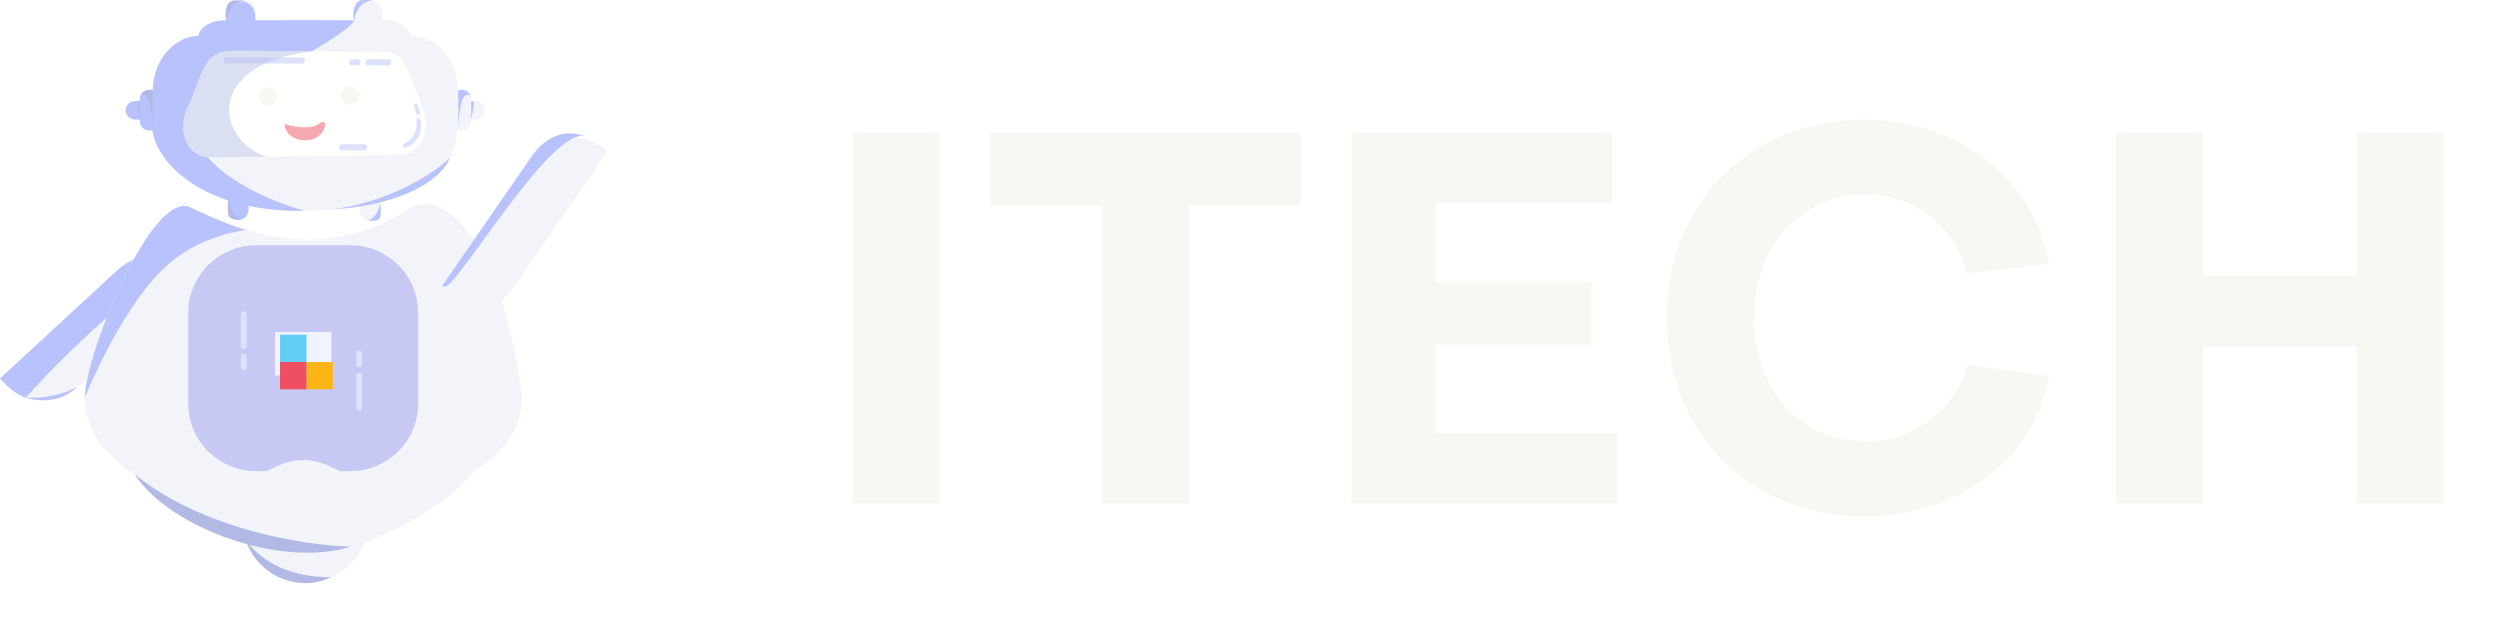
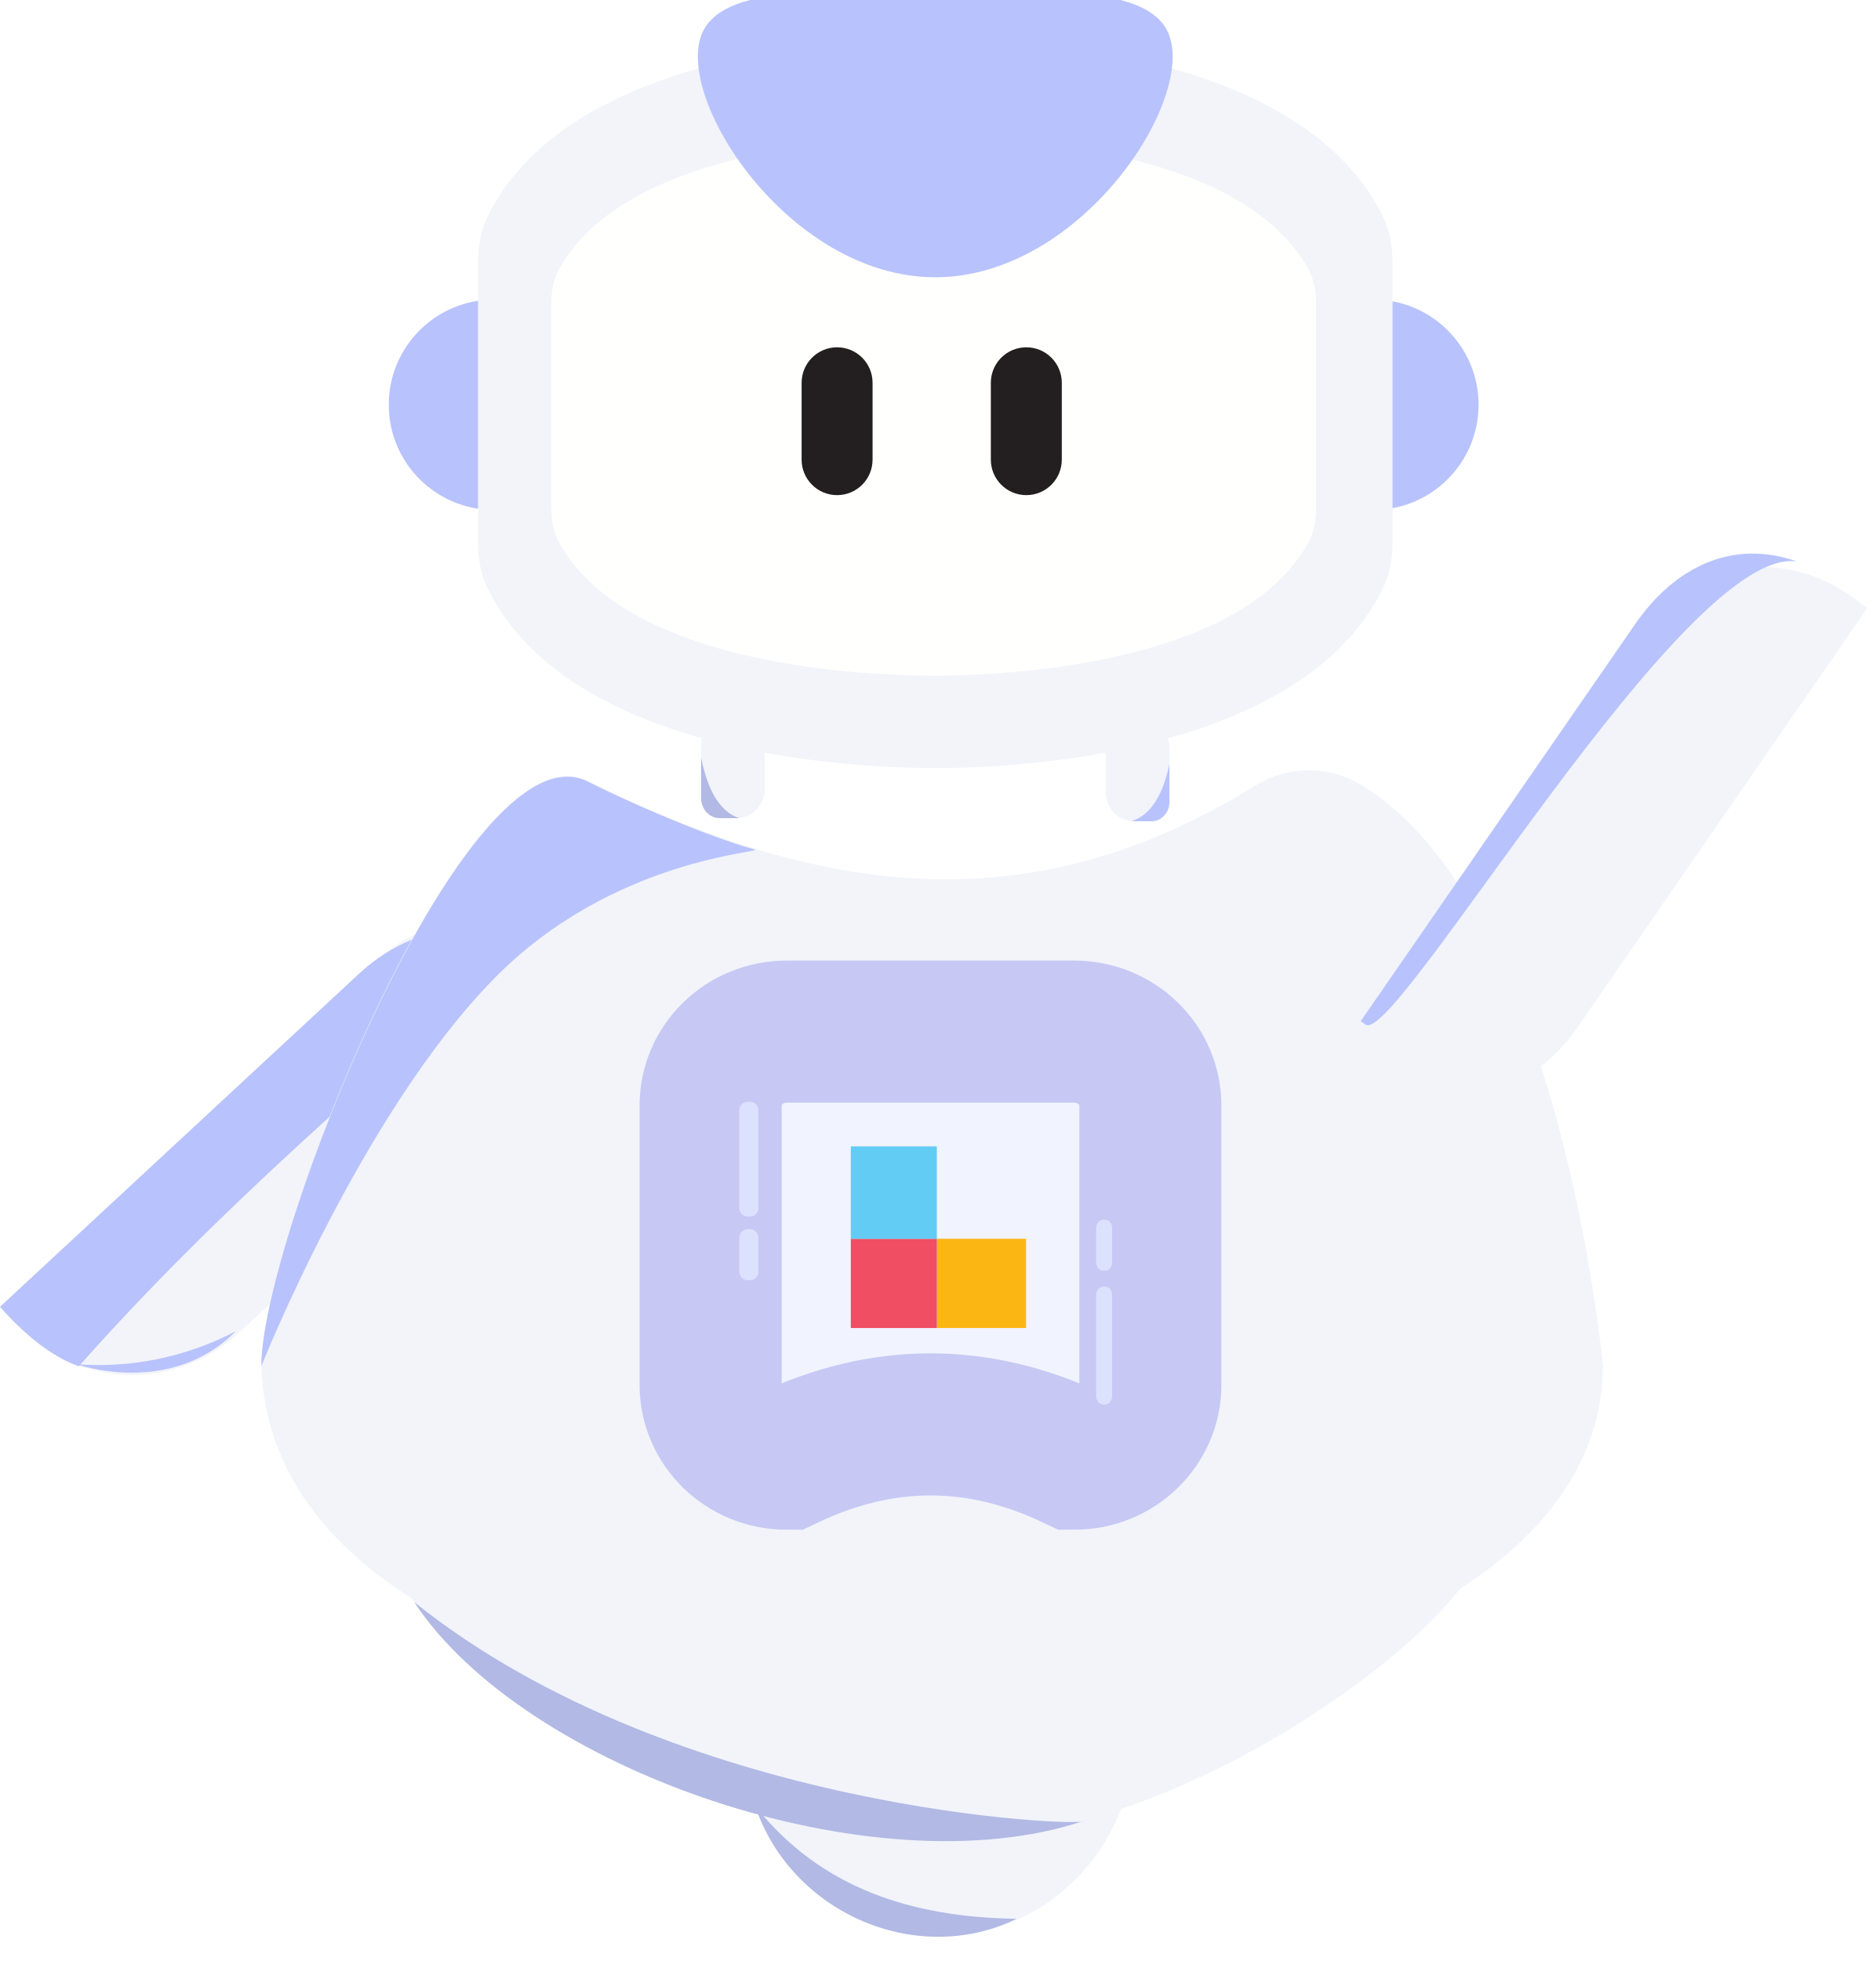
- <svg xmlns="http://www.w3.org/2000/svg" width="144" height="37" viewBox="0 0 144 37" fill="none">
-   <path d="M17.585 12.128C11.281 12.272 8.339 8.826 8.806 6.669V5.24C8.806 3.477 10.029 2.048 11.538 2.048H23.632C25.141 2.048 26.365 3.477 26.365 5.24V6.669C26.364 8.432 26.364 11.927 17.585 12.128Z" fill="#F2F4FA" />
-   <path d="M23.384 2.677H11.675C11.084 2.267 11.492 1.151 13.033 1.162C13.988 1.162 15.546 1.162 17.215 1.147H17.466H17.594H17.842C19.514 1.157 21.071 1.168 22.027 1.162C23.567 1.151 23.978 2.267 23.384 2.677Z" fill="#F2F4FA" />
-   <path d="M14.13 0.025H13.629C13.307 0.025 13.045 0.293 13.045 0.623V1.906C13.045 2.237 13.307 2.504 13.629 2.504H14.13C14.452 2.504 14.713 2.237 14.713 1.906V0.623C14.713 0.293 14.452 0.025 14.13 0.025Z" fill="#F2F4FA" />
-   <path d="M21.304 0.013H21.123C20.712 0.013 20.379 0.354 20.379 0.775V1.729C20.379 2.15 20.712 2.491 21.123 2.491H21.304C21.714 2.491 22.047 2.15 22.047 1.729V0.775C22.047 0.354 21.714 0.013 21.304 0.013Z" fill="#F2F4FA" />
-   <path d="M13.797 10.719H13.667C13.373 10.719 13.134 10.964 13.134 11.265V12.089C13.134 12.391 13.373 12.636 13.667 12.636H13.797C14.092 12.636 14.33 12.391 14.33 12.089V11.265C14.33 10.964 14.092 10.719 13.797 10.719Z" fill="#F2F4FA" />
-   <path d="M21.394 10.8H21.264C20.97 10.8 20.731 11.045 20.731 11.347V12.171C20.731 12.472 20.97 12.717 21.264 12.717H21.394C21.688 12.717 21.927 12.472 21.927 12.171V11.347C21.927 11.045 21.688 10.8 21.394 10.8Z" fill="#F2F4FA" />
-   <path d="M17.594 33.586C19.618 33.586 21.26 31.904 21.26 29.83C21.26 27.755 19.618 26.074 17.594 26.074C15.569 26.074 13.927 27.755 13.927 29.83C13.927 31.904 15.569 33.586 17.594 33.586Z" fill="#F2F4FA" />
-   <path d="M26.428 25.069C26.766 25.069 27.091 25.206 27.331 25.451C27.57 25.695 27.706 26.028 27.706 26.374C27.706 27.492 22.474 31.83 17.676 31.83C12.878 31.83 7.225 27.634 7.225 26.374C7.225 26.027 7.359 25.694 7.599 25.448C7.839 25.202 8.164 25.064 8.504 25.064L26.428 25.069Z" fill="#F2F4FA" />
-   <path d="M11.238 15.553L11.48 15.828L4.467 22.3C3.88 22.841 3.109 23.121 2.321 23.079C1.533 23.037 0.794 22.676 0.266 22.075L0.024 21.8L7.037 15.328C7.624 14.787 8.395 14.507 9.183 14.549C9.971 14.591 10.71 14.952 11.238 15.553Z" fill="#F2F4FA" />
-   <path d="M10.049 14.881C7.128 17.402 4.086 19.981 1.481 22.912C0.947 22.732 0.404 22.26 0 21.801L6.744 15.577C7.185 15.17 7.724 14.892 8.305 14.77C8.886 14.647 9.488 14.686 10.049 14.881Z" fill="#B8C3FD" />
-   <path d="M25.512 12.027C25.212 11.848 24.87 11.755 24.523 11.758C24.176 11.761 23.836 11.86 23.539 12.043C19.51 14.533 15.683 14.266 10.992 11.96C8.728 10.846 4.876 20.541 4.876 22.919C5.143 32 30.058 31.404 30.058 22.919C30.057 22.919 29.273 14.283 25.512 12.027Z" fill="#F2F4FA" />
-   <path d="M27.936 6.342C27.936 6.411 27.922 6.481 27.896 6.545C27.87 6.61 27.832 6.668 27.784 6.718C27.736 6.767 27.679 6.807 27.616 6.833C27.553 6.86 27.486 6.874 27.418 6.873H27.141V6.973C27.142 7.042 27.129 7.111 27.103 7.176C27.077 7.24 27.039 7.299 26.991 7.348C26.944 7.398 26.887 7.437 26.824 7.464C26.761 7.491 26.694 7.505 26.626 7.506H26.395V5.182H26.626C26.763 5.182 26.895 5.238 26.993 5.338C27.09 5.438 27.145 5.573 27.145 5.714V5.812H27.421C27.558 5.814 27.688 5.87 27.784 5.969C27.88 6.068 27.935 6.202 27.936 6.342Z" fill="#F2F4FA" />
-   <path d="M7.251 6.342C7.251 6.411 7.265 6.481 7.291 6.545C7.317 6.61 7.355 6.668 7.403 6.718C7.451 6.767 7.508 6.806 7.571 6.833C7.634 6.86 7.701 6.874 7.769 6.873H8.046V6.972C8.046 7.042 8.059 7.111 8.085 7.176C8.111 7.24 8.15 7.299 8.198 7.348C8.246 7.397 8.303 7.436 8.366 7.463C8.429 7.49 8.497 7.503 8.565 7.503H8.795V5.18H8.565C8.427 5.18 8.295 5.236 8.198 5.336C8.1 5.435 8.046 5.571 8.046 5.712V5.81H7.769C7.632 5.81 7.5 5.867 7.403 5.966C7.306 6.066 7.252 6.201 7.251 6.342Z" fill="#F2F4FA" />
-   <path d="M34.705 8.496L35 8.71L29.544 16.601C29.088 17.261 28.395 17.708 27.618 17.844C26.84 17.98 26.041 17.794 25.398 17.327L25.103 17.113L30.559 9.221C31.015 8.562 31.708 8.115 32.485 7.979C33.263 7.843 34.061 8.029 34.705 8.496Z" fill="#F2F4FA" />
-   <path d="M17.551 12.139C16.467 12.17 15.383 12.076 14.319 11.86V12.034C14.322 12.117 14.309 12.199 14.281 12.277C14.253 12.354 14.209 12.425 14.153 12.485C14.097 12.545 14.03 12.592 13.956 12.625C13.882 12.657 13.802 12.674 13.721 12.674C13.64 12.674 13.56 12.657 13.486 12.625C13.411 12.592 13.344 12.545 13.288 12.485C13.232 12.425 13.189 12.354 13.161 12.277C13.132 12.199 13.119 12.117 13.123 12.034V11.54C10.445 10.657 8.995 8.958 8.777 7.515H8.587C8.448 7.517 8.314 7.462 8.214 7.363C8.114 7.263 8.057 7.127 8.054 6.984V6.885H7.772C7.632 6.886 7.497 6.83 7.397 6.73C7.348 6.681 7.309 6.622 7.282 6.558C7.255 6.493 7.241 6.424 7.242 6.353C7.244 6.211 7.3 6.075 7.4 5.975C7.499 5.875 7.633 5.82 7.772 5.821H8.054V5.725C8.055 5.654 8.07 5.584 8.097 5.519C8.124 5.454 8.163 5.395 8.213 5.345C8.263 5.296 8.321 5.257 8.385 5.231C8.45 5.205 8.518 5.192 8.587 5.193H8.797C8.822 3.498 9.977 2.127 11.42 2.062C11.511 1.624 12.033 1.168 13.021 1.173H13.034V0.891C13.042 0.67 13.133 0.46 13.289 0.307C13.445 0.153 13.652 0.068 13.868 0.068C14.084 0.068 14.292 0.153 14.447 0.307C14.603 0.46 14.694 0.67 14.702 0.891V1.173C15.455 1.173 16.314 1.163 17.205 1.158H17.832C19.017 1.167 19.483 1.171 20.379 1.173C20.409 1.88 12.744 5.702 11.715 6.916C10.233 8.662 14.105 11.224 17.551 12.139Z" fill="#B8C3FD" />
-   <path d="M22.997 8.931L12.095 9.069C10.793 9.086 10.193 7.536 10.785 6.258C11.767 4.135 11.645 2.907 13.547 2.922L22.024 2.985C23.463 2.996 23.477 4.128 24.366 6.277C24.873 7.497 24.208 8.921 22.997 8.931Z" fill="#FFFFFD" />
-   <path d="M20.162 24.642C18.364 23.783 16.567 23.783 14.769 24.642C13.98 24.642 13.341 24.022 13.341 23.255V18.011C13.341 17.244 13.98 16.624 14.769 16.624H20.162C20.95 16.624 21.589 17.244 21.589 18.011V23.255C21.589 24.022 20.95 24.642 20.162 24.642Z" fill="#F1F3FF" stroke="#C7C9F4" stroke-width="5" stroke-miterlimit="10" />
-   <path d="M16.399 7.163C16.399 7.671 16.919 8.082 17.562 8.082C18.204 8.082 18.723 7.671 18.723 7.163C18.722 7.135 18.713 7.108 18.697 7.085C18.681 7.063 18.66 7.045 18.635 7.034C18.61 7.023 18.582 7.02 18.556 7.025C18.529 7.029 18.504 7.041 18.484 7.06C17.896 7.562 16.648 7.236 16.455 7.144C16.415 7.12 16.399 7.152 16.399 7.163Z" fill="#F6A8B1" />
-   <path d="M20.171 6.027C20.463 6.027 20.7 5.793 20.7 5.504C20.7 5.216 20.463 4.982 20.171 4.982C19.88 4.982 19.643 5.216 19.643 5.504C19.643 5.793 19.88 6.027 20.171 6.027Z" fill="#F9F7F2" />
-   <path d="M15.439 6.111C15.731 6.111 15.967 5.878 15.967 5.589C15.967 5.3 15.731 5.067 15.439 5.067C15.147 5.067 14.911 5.3 14.911 5.589C14.911 5.878 15.147 6.111 15.439 6.111Z" fill="#F9F7F2" />
-   <path d="M15.446 5.021C15.593 5.031 15.73 5.099 15.828 5.212C15.925 5.325 15.975 5.472 15.967 5.623C15.635 5.151 15.288 5.135 14.925 5.623C14.917 5.472 14.967 5.325 15.065 5.212C15.162 5.099 15.299 5.031 15.446 5.021Z" fill="#F9F7F2" />
-   <path d="M20.171 4.946C20.318 4.955 20.455 5.023 20.553 5.136C20.651 5.249 20.701 5.396 20.693 5.547C20.359 5.075 20.012 5.06 19.65 5.547C19.641 5.396 19.692 5.249 19.789 5.136C19.887 5.023 20.024 4.955 20.171 4.946Z" fill="#F9F7F2" />
-   <path d="M22.391 3.414H21.191C21.107 3.414 21.039 3.483 21.039 3.569V3.608C21.039 3.694 21.107 3.764 21.191 3.764H22.391C22.475 3.764 22.543 3.694 22.543 3.608V3.569C22.543 3.483 22.475 3.414 22.391 3.414Z" fill="#DCE1FE" />
-   <path d="M17.409 3.31H13.027C12.943 3.31 12.875 3.379 12.875 3.465V3.504C12.875 3.59 12.943 3.66 13.027 3.66H17.409C17.493 3.66 17.561 3.59 17.561 3.504V3.465C17.561 3.379 17.493 3.31 17.409 3.31Z" fill="#DCE1FE" />
-   <path d="M20.988 8.31H19.682C19.598 8.31 19.53 8.38 19.53 8.466V8.505C19.53 8.591 19.598 8.66 19.682 8.66H20.988C21.072 8.66 21.14 8.591 21.14 8.505V8.466C21.14 8.38 21.072 8.31 20.988 8.31Z" fill="#DCE1FE" />
-   <path d="M20.619 3.414H20.264C20.18 3.414 20.112 3.483 20.112 3.569V3.608C20.112 3.694 20.18 3.764 20.264 3.764H20.619C20.703 3.764 20.771 3.694 20.771 3.608V3.569C20.771 3.483 20.703 3.414 20.619 3.414Z" fill="#DCE1FE" />
-   <path d="M14.06 17.941H14.022C13.938 17.941 13.87 18.011 13.87 18.097V19.956C13.87 20.042 13.938 20.111 14.022 20.111H14.06C14.143 20.111 14.211 20.042 14.211 19.956V18.097C14.211 18.011 14.143 17.941 14.06 17.941Z" fill="#DCE1FE" />
-   <path d="M14.06 20.371H14.022C13.938 20.371 13.87 20.44 13.87 20.526V21.169C13.87 21.255 13.938 21.325 14.022 21.325H14.06C14.143 21.325 14.211 21.255 14.211 21.169V20.526C14.211 20.44 14.143 20.371 14.06 20.371Z" fill="#DCE1FE" />
-   <path d="M20.71 21.456H20.672C20.588 21.456 20.52 21.525 20.52 21.611V23.47C20.52 23.556 20.588 23.625 20.672 23.625H20.71C20.794 23.625 20.862 23.556 20.862 23.47V21.611C20.862 21.525 20.794 21.456 20.71 21.456Z" fill="#DCE1FE" />
-   <path d="M20.71 20.193H20.672C20.588 20.193 20.52 20.262 20.52 20.348V20.991C20.52 21.077 20.588 21.147 20.672 21.147H20.71C20.794 21.147 20.862 21.077 20.862 20.991V20.348C20.862 20.262 20.794 20.193 20.71 20.193Z" fill="#DCE1FE" />
-   <path d="M24.228 6.945C24.343 7.676 24.023 8.251 23.38 8.506C23.249 8.558 23.116 8.341 23.249 8.28C23.776 8.037 24.042 7.588 23.997 6.896C23.987 6.73 24.201 6.779 24.228 6.945Z" fill="#DCE1FE" />
-   <path d="M24.197 6.48L24.065 6.033C24.049 5.978 23.992 5.947 23.939 5.964L23.916 5.971C23.862 5.987 23.832 6.045 23.848 6.1L23.979 6.547C23.995 6.602 24.052 6.633 24.106 6.617L24.129 6.609C24.182 6.593 24.213 6.535 24.197 6.48Z" fill="#DCE1FE" />
-   <path d="M4.881 22.912C4.881 20.533 8.734 10.838 10.998 11.953C12.171 12.542 13.603 13.097 14.126 13.225C14.372 13.287 11.49 13.366 9.252 15.64C6.765 18.168 4.881 22.912 4.881 22.912Z" fill="#B8C3FD" />
-   <path opacity="0.46" d="M17.964 2.955L13.549 2.922C11.645 2.908 11.767 4.133 10.787 6.258C10.195 7.538 10.795 9.088 12.097 9.07L15.364 9.028C12.571 8.179 11.595 3.739 17.964 2.955Z" fill="#B1B9E4" />
-   <path d="M33.665 7.83C32.459 7.398 31.37 7.929 30.632 8.996L25.486 16.44L25.578 16.504C26.152 16.892 31.576 7.474 33.665 7.83Z" fill="#B8C3FD" />
-   <path d="M26.396 7.506V5.182C26.396 5.182 27.018 5.081 27.115 5.58C27.141 5.71 27.143 5.312 26.806 5.503C26.427 5.713 26.396 7.506 26.396 7.506Z" fill="#B8C3FD" />
-   <path d="M27.142 5.81V6.871C27.212 6.595 27.262 6.315 27.293 6.031C27.302 5.836 27.24 5.818 27.142 5.81Z" fill="#B8C3FD" />
-   <path d="M19.081 12.056C22.236 11.939 25.256 10.726 25.905 9.108C24.554 10.365 21.798 11.775 19.081 12.056Z" fill="#B8C3FD" />
-   <path d="M21.543 0.005C20.852 0.057 20.524 0.503 20.402 1.168C20.341 1.186 20.218 0.025 20.884 0.005C21.286 -0.007 21.543 0.005 21.543 0.005Z" fill="#B8C3FD" />
-   <path d="M21.927 11.645V12.328C21.931 12.379 21.923 12.43 21.906 12.478C21.888 12.527 21.861 12.57 21.826 12.607C21.79 12.643 21.748 12.672 21.701 12.69C21.654 12.708 21.604 12.716 21.554 12.713H21.177C21.561 12.601 21.799 12.223 21.927 11.645Z" fill="#B8C3FD" />
-   <path d="M8.797 7.506V5.182C8.797 5.182 8.175 5.081 8.077 5.579C8.052 5.708 8.05 5.312 8.387 5.503C8.762 5.718 8.797 7.506 8.797 7.506Z" fill="#B1B9E4" />
-   <path d="M8.047 5.815V6.876C7.976 6.6 7.926 6.319 7.896 6.035C7.887 5.841 7.949 5.823 8.047 5.815Z" fill="#B1B9E4" />
-   <path d="M13.135 11.521V12.229C13.131 12.281 13.138 12.333 13.155 12.382C13.171 12.431 13.198 12.476 13.233 12.514C13.269 12.552 13.311 12.582 13.358 12.602C13.405 12.622 13.456 12.631 13.507 12.63H13.886C13.503 12.517 13.262 12.118 13.135 11.521Z" fill="#B1B9E4" />
-   <path d="M14.131 0.025C13.464 0.077 13.151 0.523 13.035 1.188C12.975 1.206 12.858 0.045 13.495 0.025C13.883 0.014 14.131 0.025 14.131 0.025Z" fill="#B1B9E4" />
-   <path d="M14.178 31.16C14.849 33.157 17.202 34.153 19.042 33.251C17.087 33.226 15.39 32.68 14.178 31.16Z" fill="#B1B9E4" />
-   <path d="M20.285 31.455C16.357 32.777 9.809 30.475 7.752 27.319C12.684 31.305 20.335 31.569 20.285 31.455Z" fill="#B1B9E4" />
-   <path d="M1.451 22.896C1.451 22.896 3.208 23.512 4.444 22.29C3.517 22.763 2.483 22.973 1.451 22.896Z" fill="#B8C3FD" />
-   <path d="M19.17 20.851H17.648V22.425H19.17V20.851Z" fill="#FCB614" />
-   <path d="M17.651 20.851H16.13V22.425H17.651V20.851Z" fill="#EF4E63" />
-   <path d="M17.652 19.278H16.13V20.851H17.652V19.278Z" fill="#63CCF5" />
-   <path d="M49.088 7.64V29H54.128V7.64H49.088ZM63.46 29H68.5V11.84H74.92V7.64H57.04V11.84H63.46V29ZM82.717 19.85H91.657V16.25H82.717V11.69H92.857V7.64H77.857V29H93.157V24.95H82.717V19.85ZM107.518 25.43C103.738 25.43 101.038 22.49 101.038 18.32C101.038 14.15 103.708 11.21 107.518 11.21C110.278 11.21 112.678 13.1 113.278 15.74L118.018 15.2C117.238 10.37 112.798 6.89 107.398 6.89C100.798 6.89 95.998 11.69 95.998 18.32C95.998 24.95 100.798 29.75 107.398 29.75C112.858 29.75 117.298 26.36 118.018 21.65L113.308 21.02C112.648 23.57 110.218 25.43 107.518 25.43ZM126.9 29V19.97H135.72V29H140.76V7.64H135.72V15.89H126.9V7.64H121.86V29H126.9Z" fill="#F9F7F2" />
+ <svg xmlns="http://www.w3.org/2000/svg" width="66" height="69" viewBox="0 0 66 69" fill="none">
+   <path d="M33.026 68.147C36.834 68.147 39.922 64.984 39.922 61.082C39.922 57.181 36.834 54.018 33.026 54.018C29.217 54.018 26.129 57.181 26.129 61.082C26.129 64.984 29.217 68.147 33.026 68.147Z" fill="#F2F4FA" />
+   <path d="M49.632 52.12C50.267 52.12 50.877 52.377 51.327 52.835C51.778 53.294 52.032 53.916 52.033 54.565C52.033 56.659 42.206 64.783 33.196 64.783C24.185 64.783 13.569 56.924 13.569 54.565C13.569 53.914 13.822 53.29 14.272 52.83C14.723 52.37 15.334 52.111 15.971 52.111L49.632 52.12Z" fill="#F2F4FA" />
+   <path d="M21.101 34.242L21.555 34.759L8.387 46.91C7.286 47.926 5.837 48.452 4.358 48.373C2.879 48.294 1.491 47.616 0.5 46.488L0.046 45.972L13.214 33.82C14.314 32.805 15.764 32.279 17.243 32.358C18.722 32.437 20.11 33.115 21.101 34.242Z" fill="#F2F4FA" />
+   <path d="M18.84 32.94C13.363 37.692 7.661 42.552 2.777 48.074C1.776 47.734 0.757 46.845 0 45.981L12.644 34.252C13.47 33.486 14.48 32.961 15.569 32.731C16.658 32.5 17.787 32.572 18.84 32.94Z" fill="#B8C3FD" />
+   <path d="M47.884 27.608C47.322 27.272 46.681 27.098 46.031 27.104C45.38 27.109 44.743 27.294 44.185 27.639C36.632 32.31 29.456 31.81 20.662 27.481C16.417 25.392 9.196 43.584 9.196 48.045C9.696 65.085 56.407 63.967 56.407 48.045C56.405 48.045 54.935 31.841 47.884 27.608Z" fill="#F2F4FA" />
+   <path d="M65.16 20.993L65.714 21.395L55.471 36.211C54.614 37.45 53.313 38.289 51.853 38.544C50.393 38.799 48.894 38.45 47.685 37.573L47.132 37.171L57.375 22.355C58.231 21.117 59.532 20.277 60.992 20.022C62.453 19.767 63.952 20.116 65.16 20.993Z" fill="#F2F4FA" />
+   <path d="M37.805 51.326C34.432 49.717 31.059 49.717 27.686 51.326C26.206 51.326 25.007 50.164 25.007 48.727V38.898C25.007 37.462 26.206 36.299 27.686 36.299H37.805C39.284 36.299 40.483 37.462 40.483 38.898V48.727C40.483 50.164 39.284 51.326 37.805 51.326Z" fill="#F1F3FF" stroke="#C7C9F4" stroke-width="5" stroke-miterlimit="10" />
+   <path d="M26.39 38.766H26.316C26.151 38.766 26.017 38.896 26.017 39.056V42.514C26.017 42.673 26.151 42.803 26.316 42.803H26.39C26.556 42.803 26.689 42.673 26.689 42.514V39.056C26.689 38.896 26.556 38.766 26.39 38.766Z" fill="#DCE1FE" />
+   <path d="M26.39 43.252H26.316C26.151 43.252 26.017 43.383 26.017 43.545V44.753C26.017 44.915 26.151 45.046 26.316 45.046H26.39C26.556 45.046 26.689 44.915 26.689 44.753V43.545C26.689 43.383 26.556 43.252 26.39 43.252Z" fill="#DCE1FE" />
+   <path d="M38.888 45.27H38.826C38.688 45.27 38.576 45.404 38.576 45.568V49.122C38.576 49.286 38.688 49.42 38.826 49.42H38.888C39.026 49.42 39.137 49.286 39.137 49.122V45.568C39.137 45.404 39.026 45.27 38.888 45.27Z" fill="#DCE1FE" />
+   <path d="M38.888 42.916H38.826C38.688 42.916 38.576 43.047 38.576 43.208V44.417C38.576 44.579 38.688 44.71 38.826 44.71H38.888C39.026 44.71 39.137 44.579 39.137 44.417V43.208C39.137 43.047 39.026 42.916 38.888 42.916Z" fill="#DCE1FE" />
+   <path d="M9.196 48.074C9.196 43.608 16.428 25.402 20.679 27.495C22.881 28.602 25.569 29.643 26.55 29.884C27.012 30 21.601 30.148 17.401 34.42C12.731 39.165 9.196 48.074 9.196 48.074Z" fill="#B8C3FD" />
+   <path d="M63.247 19.761C60.981 18.95 58.935 19.947 57.55 21.951L47.884 35.933L48.057 36.053C49.134 36.782 59.323 19.092 63.247 19.761Z" fill="#B8C3FD" />
+   <path d="M26.578 63.549C27.846 67.334 32.294 69.223 35.773 67.513C32.076 67.466 28.869 66.431 26.578 63.549Z" fill="#B1B9E4" />
+   <path d="M38.127 64.074C30.747 66.536 18.443 62.249 14.578 56.373C23.845 63.795 38.222 64.287 38.127 64.074Z" fill="#B1B9E4" />
+   <path d="M2.691 48.001C2.691 48.001 5.984 49.181 8.298 46.84C6.563 47.747 4.626 48.148 2.691 48.001Z" fill="#B8C3FD" />
+   <path d="M36.109 43.588H32.969V46.728H36.109V43.588Z" fill="#FCB614" />
+   <path d="M32.969 43.588H29.941V46.728H32.969V43.588Z" fill="#EF4E63" />
+   <path d="M32.969 40.336H29.941V43.589H32.969V40.336Z" fill="#63CCF5" />
+   <path d="M25.915 25.197H25.671C25.119 25.197 24.671 25.655 24.671 26.22V27.763C24.671 28.328 25.119 28.786 25.671 28.786H25.915C26.466 28.786 26.914 28.328 26.914 27.763V26.22C26.914 25.655 26.466 25.197 25.915 25.197Z" fill="#F2F4FA" />
+   <path d="M40.156 25.31H39.912C39.36 25.31 38.913 25.767 38.913 26.332V27.876C38.913 28.44 39.36 28.898 39.912 28.898H40.156C40.708 28.898 41.156 28.44 41.156 27.876V26.332C41.156 25.767 40.708 25.31 40.156 25.31Z" fill="#F2F4FA" />
+   <path d="M41.154 26.879V28.169C41.16 28.265 41.147 28.362 41.115 28.453C41.084 28.544 41.035 28.627 40.972 28.695C40.909 28.764 40.833 28.818 40.749 28.853C40.665 28.887 40.575 28.902 40.486 28.897H39.81C40.498 28.685 40.925 27.971 41.154 26.879Z" fill="#B8C3FD" />
+   <path d="M24.673 26.655V28.015C24.666 28.115 24.678 28.216 24.708 28.31C24.739 28.405 24.787 28.491 24.85 28.564C24.913 28.636 24.988 28.694 25.073 28.732C25.157 28.77 25.248 28.788 25.339 28.786H26.017C25.333 28.568 24.9 27.802 24.673 26.655Z" fill="#B1B9E4" />
+   <rect x="13.681" y="10.541" width="38.352" height="7.401" rx="3.701" fill="#B8C3FD" />
+   <path d="M33.017 27.026C30.91 27.033 20.135 26.826 17.15 20.682C16.902 20.177 16.821 19.61 16.821 19.048V9.274C16.821 8.71 16.902 8.145 17.15 7.639C20.221 1.331 31.567 1.346 32.946 1.346C34.36 1.346 45.621 1.36 48.677 7.639C48.925 8.144 49.006 8.711 49.006 9.274V19.048C49.006 19.611 48.925 20.176 48.677 20.682C45.771 26.662 35.467 27.019 33.017 27.026Z" fill="#F2F4FA" />
+   <path d="M32.944 23.774C31.182 23.779 22.171 23.627 19.675 19.093C19.47 18.723 19.401 18.296 19.401 17.873V10.686C19.401 10.263 19.47 9.837 19.675 9.467C22.243 4.812 31.732 4.822 32.884 4.822C34.067 4.822 43.484 4.833 46.04 9.467C46.245 9.837 46.314 10.263 46.314 10.686V17.873C46.314 18.297 46.245 18.722 46.04 19.093C43.609 23.506 34.992 23.769 32.944 23.774Z" fill="#FFFFFD" />
+   <path d="M41.076 1.079C40.778 0.489 40.114 0.175 39.427 0H26.399C25.713 0.175 25.049 0.489 24.75 1.079C23.609 3.332 27.727 9.756 32.913 9.756C38.099 9.756 42.218 3.332 41.076 1.079Z" fill="#B8C3FD" />
+   <rect x="28.21" y="12.22" width="2.497" height="5.202" rx="1.249" fill="#231F20" />
+   <rect x="34.869" y="12.22" width="2.497" height="5.202" rx="1.249" fill="#231F20" />
</svg>
